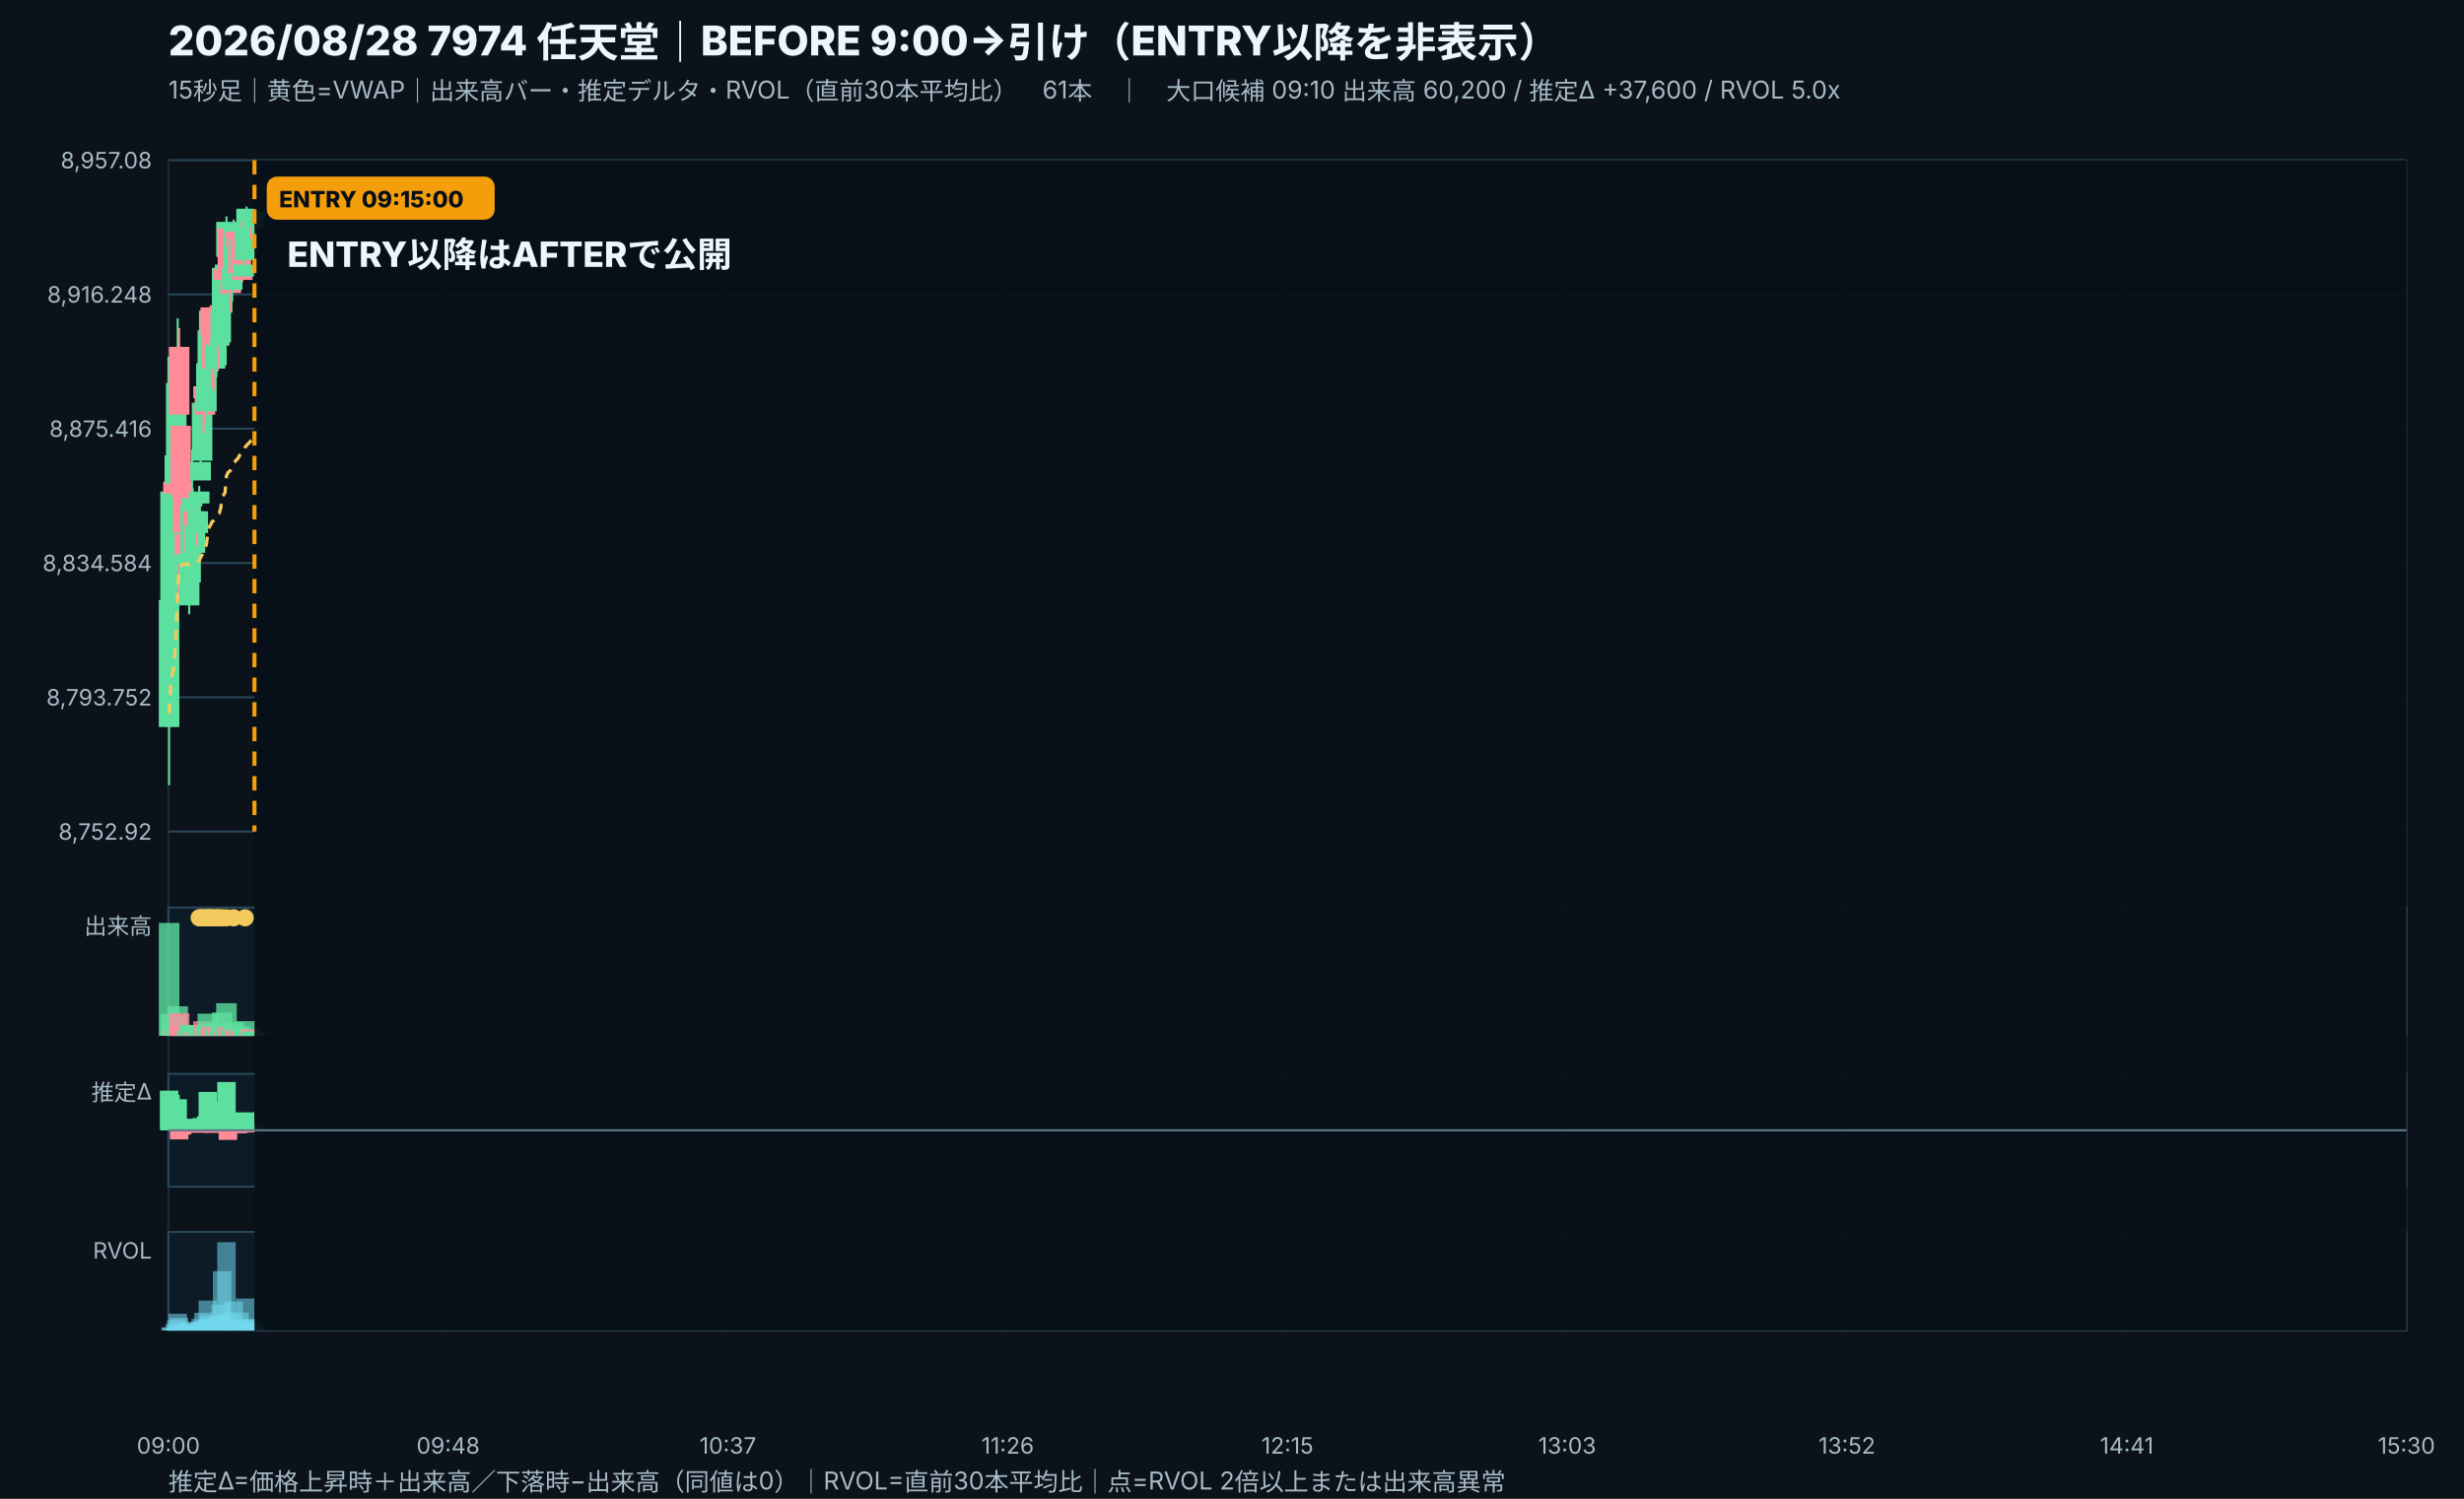
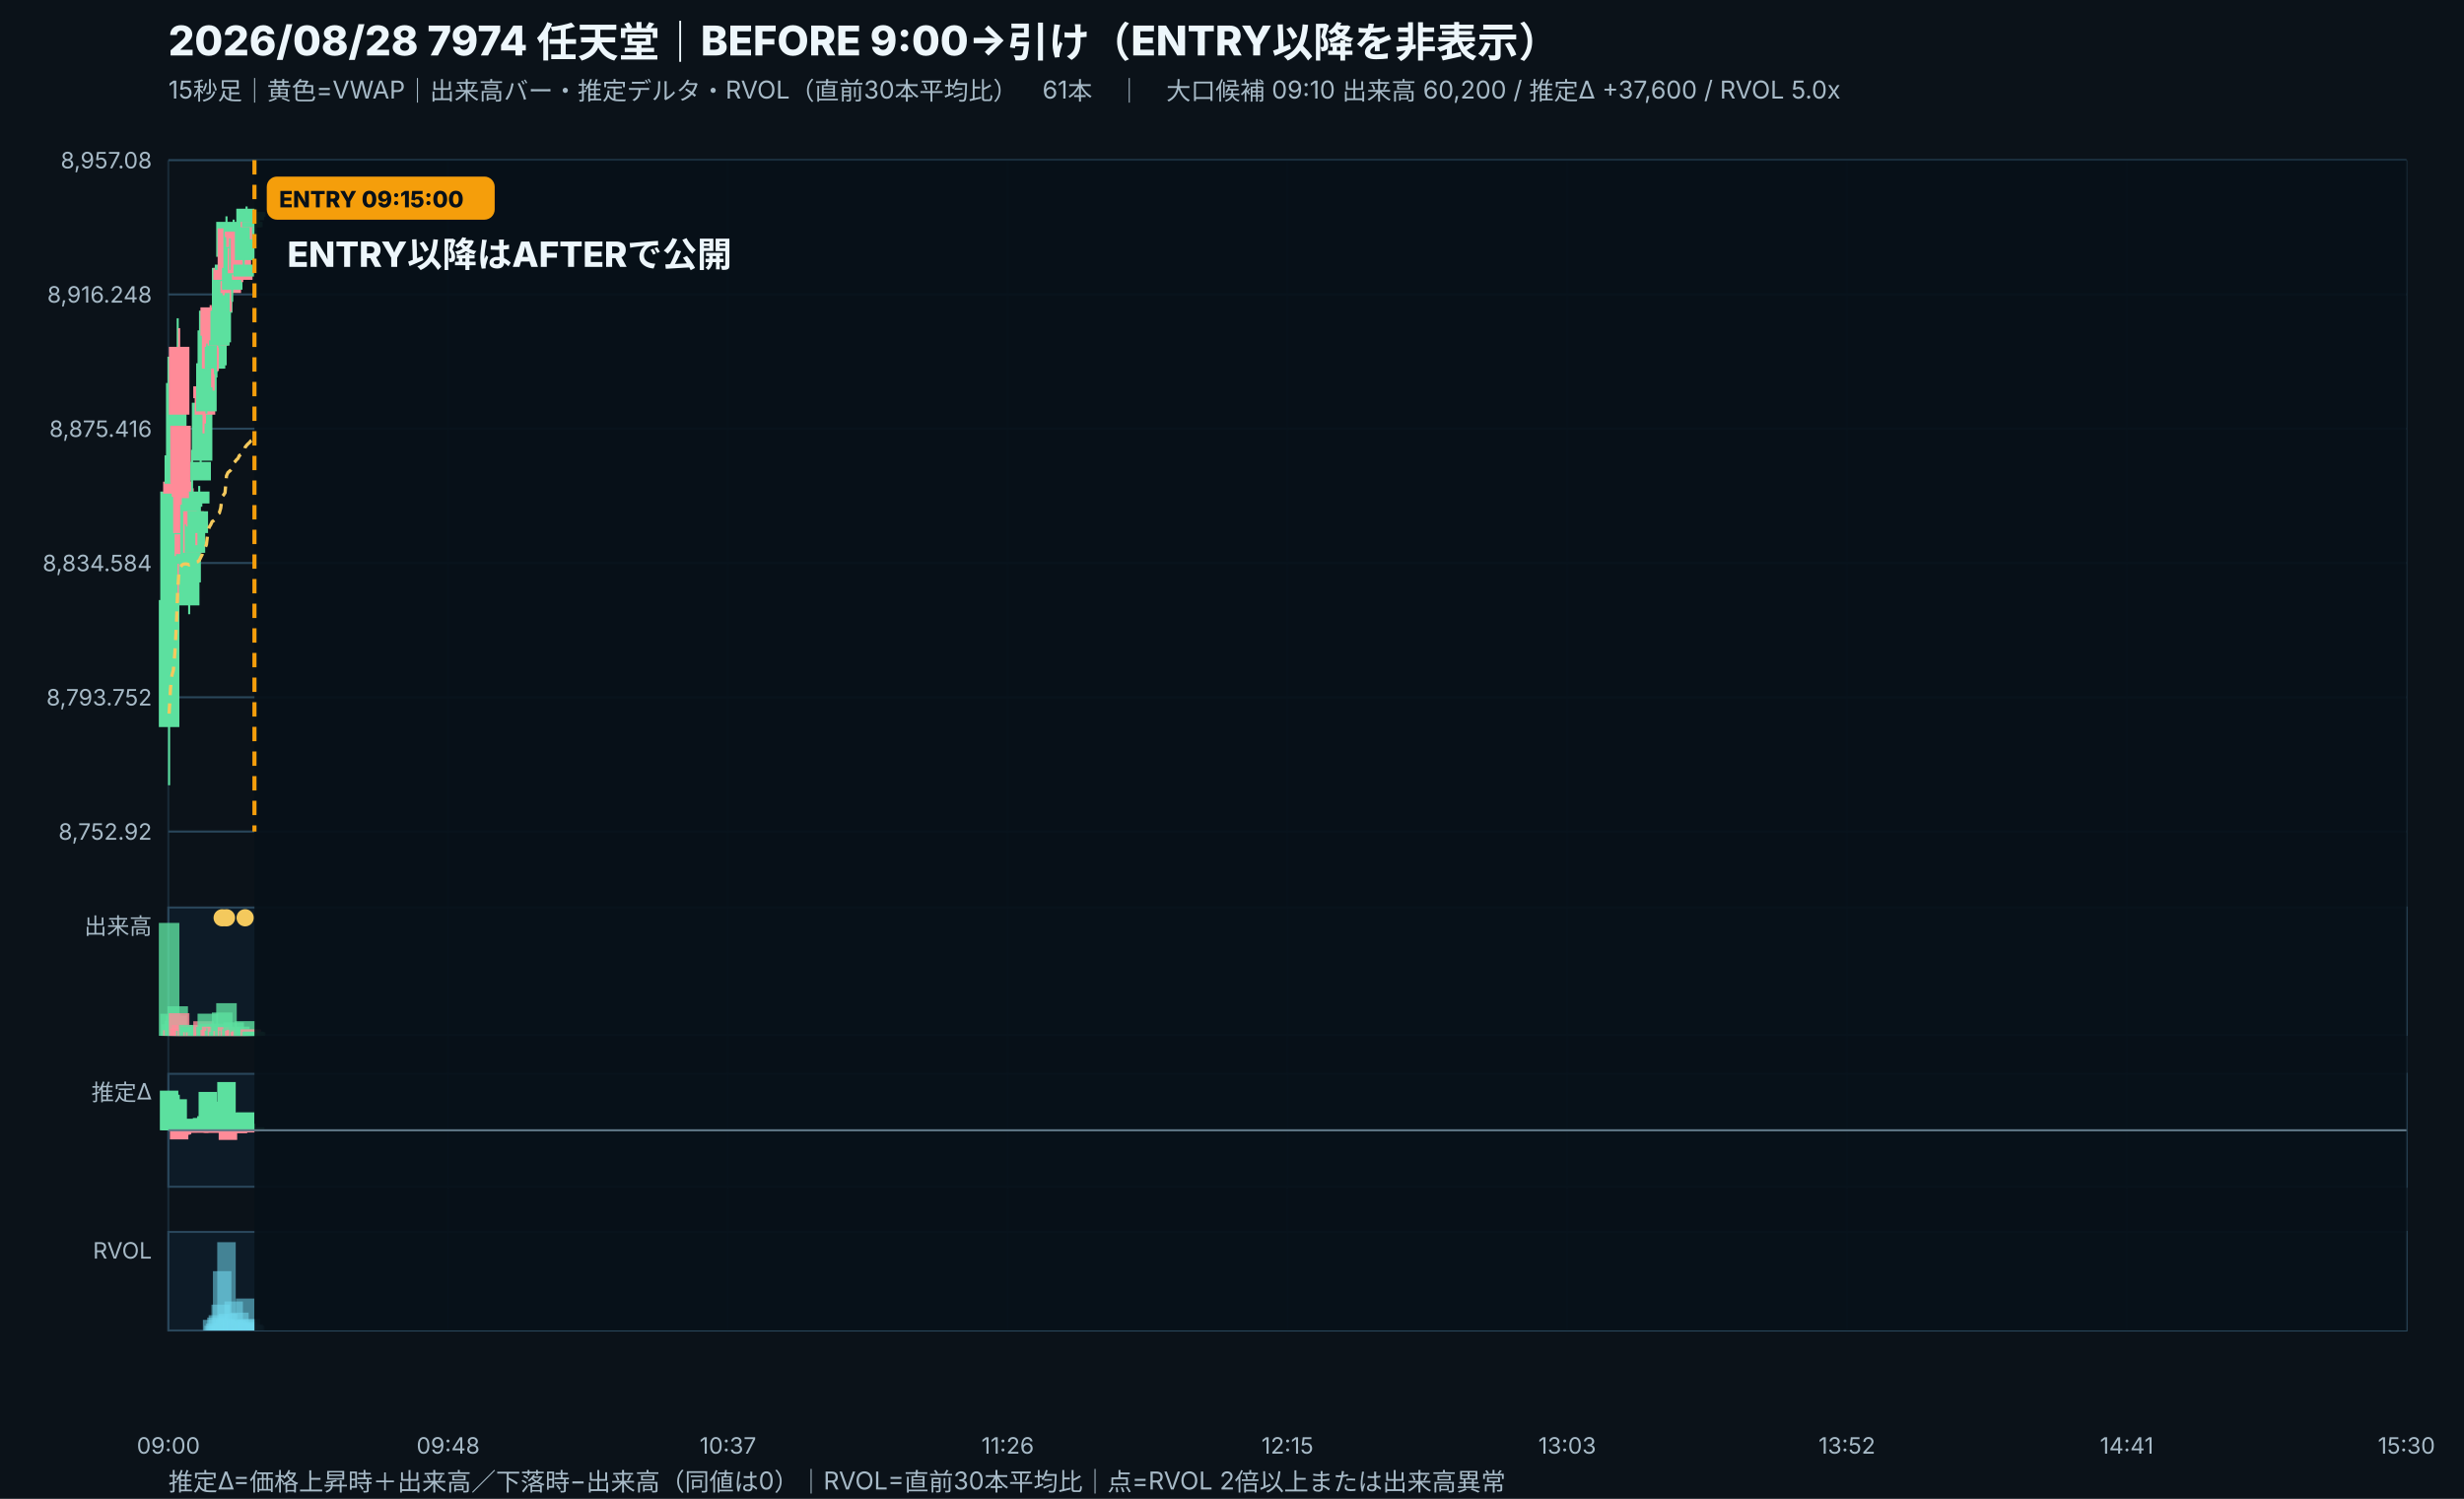
<svg xmlns="http://www.w3.org/2000/svg" width="1200" height="730" viewBox="0 0 1200 730" role="img" aria-label="2026/08/28 7974 任天堂｜BEFORE 9:00→引け（ENTRY以降を非表示）">
  <style>text{font-family:-apple-system,BlinkMacSystemFont,"Hiragino Sans","Yu Gothic",Meiryo,sans-serif}.title{fill:#edf6fb;font-size:20px;font-weight:800}.sub{fill:#a7bac7;font-size:12px}.grid{stroke:#29465a;stroke-width:1}.axis{fill:#a7bac7;font-size:11px}.up{fill:#5ce09f;stroke:#5ce09f}.down{fill:#ff8b98;stroke:#ff8b98}.wick{stroke-width:1}.vwap{fill:none;stroke:#f4c95d;stroke-width:1.6;stroke-dasharray:5 4}.entry{stroke:#f59e0b;stroke-width:2;stroke-dasharray:7 5}.exit{stroke:#77e3a9;stroke-width:2;stroke-dasharray:5 4}.label{fill:#071019;font-size:11px;font-weight:800}.box{fill:#f59e0b}.exitbox{fill:#77e3a9}.panel{fill:#0d1b27;stroke:#29465a}.axisline{stroke:#607887;stroke-width:1}.delta-pos{fill:#5ce09f}.delta-neg{fill:#ff8b98}.rvol{fill:none;stroke:#71d8ef;stroke-width:2}.large{stroke:#f4c95d;stroke-width:2}.mask{fill:#071019;fill-opacity:.94}.masktext{fill:#edf6fb;font-size:17px;font-weight:800}</style>
  <rect width="100%" height="100%" fill="#0b1219" />
  <text x="82" y="27" class="title">2026/08/28 7974 任天堂｜BEFORE 9:00→引け（ENTRY以降を非表示）</text>
  <text x="82" y="48" class="sub">15秒足｜黄色=VWAP｜出来高バー・推定デルタ・RVOL（直前30本平均比）　61本　｜　大口候補 09:10 出来高 60,200 / 推定Δ +37,600 / RVOL 5.0x</text>
  <line x1="82" y1="405.00" x2="1172" y2="405.00" class="grid" />
  <text x="74" y="409.00" text-anchor="end" class="axis">8,752.92</text>
  <line x1="82" y1="339.60" x2="1172" y2="339.60" class="grid" />
  <text x="74" y="343.60" text-anchor="end" class="axis">8,793.752</text>
  <line x1="82" y1="274.20" x2="1172" y2="274.20" class="grid" />
  <text x="74" y="278.20" text-anchor="end" class="axis">8,834.584</text>
  <line x1="82" y1="208.80" x2="1172" y2="208.80" class="grid" />
  <text x="74" y="212.80" text-anchor="end" class="axis">8,875.416</text>
  <line x1="82" y1="143.40" x2="1172" y2="143.40" class="grid" />
  <text x="74" y="147.40" text-anchor="end" class="axis">8,916.248</text>
  <line x1="82" y1="78.00" x2="1172" y2="78.00" class="grid" />
  <text x="74" y="82.00" text-anchor="end" class="axis">8,957.08</text>
  <rect x="82" y="442" width="1090" height="62" class="panel" />
  <text x="74" y="455" text-anchor="end" class="axis">出来高</text>
  <rect x="82" y="523" width="1090" height="55" class="panel" />
  <text x="74" y="536" text-anchor="end" class="axis">推定Δ</text>
  <rect x="82" y="600" width="1090" height="48" class="panel" />
  <text x="74" y="613" text-anchor="end" class="axis">RVOL</text>
  <line x1="82.00" y1="78" x2="82.00" y2="648" class="grid" opacity=".45" />
  <text x="82.00" y="708" text-anchor="middle" class="axis">09:00</text>
  <line x1="218.25" y1="78" x2="218.25" y2="648" class="grid" opacity=".45" />
  <text x="218.25" y="708" text-anchor="middle" class="axis">09:48</text>
  <line x1="354.50" y1="78" x2="354.50" y2="648" class="grid" opacity=".45" />
  <text x="354.50" y="708" text-anchor="middle" class="axis">10:37</text>
  <line x1="490.75" y1="78" x2="490.75" y2="648" class="grid" opacity=".45" />
  <text x="490.75" y="708" text-anchor="middle" class="axis">11:26</text>
  <line x1="627.00" y1="78" x2="627.00" y2="648" class="grid" opacity=".45" />
  <text x="627.00" y="708" text-anchor="middle" class="axis">12:15</text>
  <line x1="763.25" y1="78" x2="763.25" y2="648" class="grid" opacity=".45" />
  <text x="763.25" y="708" text-anchor="middle" class="axis">13:03</text>
  <line x1="899.50" y1="78" x2="899.50" y2="648" class="grid" opacity=".45" />
  <text x="899.50" y="708" text-anchor="middle" class="axis">13:52</text>
  <line x1="1035.75" y1="78" x2="1035.75" y2="648" class="grid" opacity=".45" />
  <text x="1035.75" y="708" text-anchor="middle" class="axis">14:41</text>
  <line x1="1172.00" y1="78" x2="1172.00" y2="648" class="grid" opacity=".45" />
  <text x="1172.00" y="708" text-anchor="middle" class="axis">15:30</text>
  <line x1="82.35" y1="283.14" x2="82.35" y2="382.45" class="up wick" />
  <rect x="77.85" y="292.75" width="9.00" height="60.86" class="up" />
  <rect x="77.85" y="450.00" width="9.00" height="54.00" class="up" opacity=".8" />
  <rect x="77.85" y="531.188" width="9.00" height="19.31" class="delta-pos" />
  <line x1="83.05" y1="239.90" x2="83.05" y2="303.97" class="up wick" />
  <rect x="78.55" y="239.90" width="9.00" height="52.86" class="up" />
  <rect x="78.55" y="494.22" width="9.00" height="9.78" class="up" opacity=".8" />
  <rect x="78.55" y="533.188" width="9.00" height="17.31" class="delta-pos" />
-   <rect x="78.55" y="646.44" width="9.00" height="1.56" fill="#71d8ef" opacity=".55" />
  <line x1="83.75" y1="231.89" x2="83.75" y2="255.92" class="up wick" />
  <rect x="79.25" y="241.50" width="9.00" height="3.20" class="up" />
  <rect x="79.25" y="499.37" width="9.00" height="4.63" class="up" opacity=".8" />
  <rect x="79.25" y="548" width="9.00" height="2.50" class="delta-pos" />
-   <rect x="79.25" y="646.75" width="9.00" height="1.25" fill="#71d8ef" opacity=".55" />
  <line x1="84.45" y1="220.68" x2="84.45" y2="239.90" class="down wick" />
  <rect x="79.95" y="235.09" width="9.00" height="4.81" class="down" />
  <rect x="79.95" y="502.27" width="9.00" height="1.73" class="down" opacity=".8" />
  <rect x="79.95" y="550.062" width="9.00" height="0.44" class="delta-pos" />
-   <rect x="79.95" y="647.34" width="9.00" height="0.66" fill="#71d8ef" opacity=".55" />
  <line x1="85.14" y1="212.67" x2="85.14" y2="241.50" class="up wick" />
  <rect x="80.64" y="222.28" width="9.00" height="12.81" class="up" />
  <rect x="80.64" y="497.71" width="9.00" height="6.29" class="up" opacity=".8" />
  <rect x="80.64" y="546.875" width="9.00" height="3.63" class="delta-pos" />
-   <rect x="80.64" y="644.91" width="9.00" height="3.09" fill="#71d8ef" opacity=".55" />
  <line x1="85.84" y1="179.03" x2="85.84" y2="227.08" class="up wick" />
  <rect x="81.34" y="187.04" width="9.00" height="40.04" class="up" />
  <rect x="81.34" y="495.24" width="9.00" height="8.76" class="up" opacity=".8" />
  <rect x="81.34" y="539.562" width="9.00" height="10.94" class="delta-pos" />
-   <rect x="81.34" y="643.05" width="9.00" height="4.95" fill="#71d8ef" opacity=".55" />
  <line x1="86.54" y1="155.01" x2="86.54" y2="187.04" class="up wick" />
  <rect x="82.04" y="174.23" width="9.00" height="12.81" class="up" />
  <rect x="82.04" y="490.61" width="9.00" height="13.39" class="up" opacity=".8" />
  <rect x="82.04" y="535.375" width="9.00" height="15.12" class="delta-pos" />
-   <rect x="82.04" y="639.86" width="9.00" height="8.14" fill="#71d8ef" opacity=".55" />
  <line x1="87.24" y1="159.81" x2="87.24" y2="201.46" class="down wick" />
  <rect x="82.74" y="169.42" width="9.00" height="32.03" class="down" />
  <rect x="82.74" y="493.98" width="9.00" height="10.02" class="down" opacity=".8" />
  <rect x="82.74" y="550.5" width="9.00" height="4.44" class="delta-neg" />
-   <rect x="82.74" y="641.86" width="9.00" height="6.14" fill="#71d8ef" opacity=".55" />
  <line x1="87.94" y1="207.86" x2="87.94" y2="246.31" class="down wick" />
  <rect x="83.44" y="207.86" width="9.00" height="27.23" class="down" />
  <rect x="83.44" y="501.35" width="9.00" height="2.65" class="down" opacity=".8" />
  <rect x="83.44" y="550.5" width="9.00" height="2.19" class="delta-neg" />
-   <rect x="83.44" y="646.32" width="9.00" height="1.68" fill="#71d8ef" opacity=".55" />
  <line x1="88.64" y1="231.89" x2="88.64" y2="262.32" class="down wick" />
  <rect x="84.14" y="235.09" width="9.00" height="6.41" class="down" />
  <rect x="84.14" y="499.72" width="9.00" height="4.28" class="down" opacity=".8" />
  <rect x="84.14" y="550.5" width="9.00" height="2.00" class="delta-neg" />
-   <rect x="84.14" y="645.01" width="9.00" height="2.99" fill="#71d8ef" opacity=".55" />
  <line x1="89.34" y1="236.69" x2="89.34" y2="273.53" class="down wick" />
  <rect x="84.84" y="238.30" width="9.00" height="20.82" class="down" />
  <rect x="84.84" y="501.90" width="9.00" height="2.10" class="down" opacity=".8" />
  <rect x="84.84" y="550.5" width="9.00" height="0.06" class="delta-neg" />
-   <rect x="84.84" y="646.43" width="9.00" height="1.57" fill="#71d8ef" opacity=".55" />
  <line x1="90.04" y1="254.31" x2="90.04" y2="273.53" class="down wick" />
  <rect x="85.54" y="260.72" width="9.00" height="9.61" class="down" />
  <rect x="85.54" y="502.79" width="9.00" height="1.21" class="down" opacity=".8" />
  <rect x="85.54" y="550.5" width="9.00" height="0.88" class="delta-neg" />
-   <rect x="85.54" y="647.02" width="9.00" height="0.98" fill="#71d8ef" opacity=".55" />
  <line x1="90.73" y1="270.33" x2="90.73" y2="279.94" class="up wick" />
  <rect x="86.23" y="270.33" width="9.00" height="1.60" class="up" />
  <rect x="86.23" y="502.59" width="9.00" height="1.41" class="up" opacity=".8" />
  <rect x="86.23" y="550.5" width="9.00" height="0.13" class="delta-neg" />
-   <rect x="86.23" y="646.77" width="9.00" height="1.23" fill="#71d8ef" opacity=".55" />
  <line x1="91.43" y1="275.14" x2="91.43" y2="294.36" class="down wick" />
  <rect x="86.93" y="275.14" width="9.00" height="17.62" class="down" />
  <rect x="86.93" y="502.09" width="9.00" height="1.91" class="down" opacity=".8" />
  <rect x="86.93" y="550.5" width="9.00" height="1.06" class="delta-neg" />
-   <rect x="86.93" y="646.22" width="9.00" height="1.78" fill="#71d8ef" opacity=".55" />
  <line x1="92.13" y1="270.33" x2="92.13" y2="299.16" class="up wick" />
  <rect x="87.63" y="275.14" width="9.00" height="19.22" class="up" />
  <rect x="87.63" y="499.67" width="9.00" height="4.33" class="up" opacity=".8" />
  <rect x="87.63" y="547.125" width="9.00" height="3.38" class="delta-pos" />
-   <rect x="87.63" y="643.72" width="9.00" height="4.28" fill="#71d8ef" opacity=".55" />
  <line x1="92.83" y1="246.31" x2="92.83" y2="283.14" class="up wick" />
  <rect x="88.33" y="246.31" width="9.00" height="36.84" class="up" />
  <rect x="88.33" y="500.56" width="9.00" height="3.44" class="up" opacity=".8" />
  <rect x="88.33" y="544.875" width="9.00" height="5.63" class="delta-pos" />
-   <rect x="88.33" y="644.48" width="9.00" height="3.52" fill="#71d8ef" opacity=".55" />
  <line x1="93.53" y1="219.08" x2="93.53" y2="249.51" class="up wick" />
  <rect x="89.03" y="243.10" width="9.00" height="3.20" class="up" />
  <rect x="89.03" y="501.08" width="9.00" height="2.92" class="up" opacity=".8" />
  <rect x="89.03" y="548.125" width="9.00" height="2.38" class="delta-pos" />
-   <rect x="89.03" y="644.90" width="9.00" height="3.10" fill="#71d8ef" opacity=".55" />
  <line x1="94.23" y1="249.51" x2="94.23" y2="268.73" class="down wick" />
  <rect x="89.73" y="249.51" width="9.00" height="19.22" class="down" />
  <rect x="89.73" y="503.21" width="9.00" height="0.79" class="down" opacity=".8" />
  <rect x="89.73" y="550.5" width="9.00" height="1.06" class="delta-neg" />
-   <rect x="89.73" y="647.13" width="9.00" height="0.87" fill="#71d8ef" opacity=".55" />
  <line x1="94.93" y1="254.31" x2="94.93" y2="281.54" class="up wick" />
  <rect x="90.43" y="255.92" width="9.00" height="12.81" class="up" />
  <rect x="90.43" y="502.34" width="9.00" height="1.66" class="up" opacity=".8" />
  <rect x="90.43" y="548.875" width="9.00" height="1.63" class="delta-pos" />
-   <rect x="90.43" y="646.07" width="9.00" height="1.93" fill="#71d8ef" opacity=".55" />
  <line x1="95.63" y1="254.31" x2="95.63" y2="265.53" class="down wick" />
  <rect x="91.13" y="254.31" width="9.00" height="1.60" class="down" />
  <rect x="91.13" y="503.36" width="9.00" height="0.64" class="down" opacity=".8" />
  <rect x="91.13" y="550.5" width="9.00" height="0.44" class="delta-neg" />
-   <rect x="91.13" y="647.22" width="9.00" height="0.78" fill="#71d8ef" opacity=".55" />
  <line x1="96.32" y1="244.70" x2="96.32" y2="259.12" class="up wick" />
  <rect x="91.82" y="249.51" width="9.00" height="9.61" class="up" />
  <rect x="91.82" y="503.18" width="9.00" height="0.82" class="up" opacity=".8" />
  <rect x="91.82" y="549.312" width="9.00" height="1.19" class="delta-pos" />
-   <rect x="91.82" y="646.96" width="9.00" height="1.04" fill="#71d8ef" opacity=".55" />
  <line x1="97.02" y1="236.69" x2="97.02" y2="252.71" class="up wick" />
  <rect x="92.52" y="239.90" width="9.00" height="4.81" class="up" />
  <rect x="92.52" y="501.18" width="9.00" height="2.82" class="up" opacity=".8" />
  <rect x="92.52" y="550.5" width="9.00" height="1.19" class="delta-neg" />
-   <rect x="92.52" y="644.26" width="9.00" height="3.74" fill="#71d8ef" opacity=".55" />
-   <circle cx="97.02" cy="447.00" r="3.2" fill="#f4c95d" class="large" />
  <line x1="97.72" y1="209.47" x2="97.72" y2="233.49" class="up wick" />
  <rect x="93.22" y="225.48" width="9.00" height="8.01" class="up" />
  <rect x="93.22" y="499.87" width="9.00" height="4.13" class="up" opacity=".8" />
  <rect x="93.22" y="546.875" width="9.00" height="3.63" class="delta-pos" />
-   <rect x="93.22" y="642.38" width="9.00" height="5.62" fill="#71d8ef" opacity=".55" />
-   <circle cx="97.72" cy="447.00" r="3.2" fill="#f4c95d" class="large" />
  <line x1="98.42" y1="191.85" x2="98.42" y2="223.88" class="up wick" />
  <rect x="93.92" y="196.65" width="9.00" height="27.23" class="up" />
  <rect x="93.92" y="500.88" width="9.00" height="3.12" class="up" opacity=".8" />
  <rect x="93.92" y="544.5" width="9.00" height="6.00" class="delta-pos" />
-   <rect x="93.92" y="643.69" width="9.00" height="4.31" fill="#71d8ef" opacity=".55" />
-   <circle cx="98.42" cy="447.00" r="3.2" fill="#f4c95d" class="large" />
  <line x1="99.12" y1="182.24" x2="99.12" y2="211.07" class="down wick" />
  <rect x="94.62" y="188.64" width="9.00" height="4.81" class="down" />
  <rect x="94.62" y="497.89" width="9.00" height="6.11" class="down" opacity=".8" />
  <rect x="94.62" y="548" width="9.00" height="2.50" class="delta-pos" />
-   <rect x="94.62" y="639.38" width="9.00" height="8.62" fill="#71d8ef" opacity=".55" />
-   <circle cx="99.12" cy="447.00" r="3.2" fill="#f4c95d" class="large" />
  <line x1="99.82" y1="193.45" x2="99.82" y2="206.26" class="down wick" />
  <rect x="95.32" y="193.45" width="9.00" height="8.01" class="down" />
  <rect x="95.32" y="503.31" width="9.00" height="0.69" class="down" opacity=".8" />
  <rect x="95.32" y="550.125" width="9.00" height="0.37" class="delta-pos" />
-   <rect x="95.32" y="647.02" width="9.00" height="0.98" fill="#71d8ef" opacity=".55" />
  <line x1="100.52" y1="177.43" x2="100.52" y2="201.46" class="up wick" />
  <rect x="96.02" y="177.43" width="9.00" height="22.42" class="up" />
  <rect x="96.02" y="500.66" width="9.00" height="3.34" class="up" opacity=".8" />
  <rect x="96.02" y="543.625" width="9.00" height="6.88" class="delta-pos" />
-   <rect x="96.02" y="643.12" width="9.00" height="4.88" fill="#71d8ef" opacity=".55" />
-   <circle cx="100.52" cy="447.00" r="3.2" fill="#f4c95d" class="large" />
  <line x1="101.21" y1="159.81" x2="101.21" y2="182.24" class="up wick" />
  <rect x="96.71" y="161.42" width="9.00" height="19.22" class="up" />
  <rect x="96.71" y="494.20" width="9.00" height="9.80" class="up" opacity=".8" />
  <rect x="96.71" y="531.812" width="9.00" height="18.69" class="delta-pos" />
-   <rect x="96.71" y="633.45" width="9.00" height="14.55" fill="#71d8ef" opacity=".55" />
-   <circle cx="101.21" cy="447.00" r="3.2" fill="#f4c95d" class="large" />
  <line x1="101.91" y1="151.81" x2="101.91" y2="172.63" class="up wick" />
  <rect x="97.41" y="151.81" width="9.00" height="14.42" class="up" />
  <rect x="97.41" y="499.12" width="9.00" height="4.88" class="up" opacity=".8" />
  <rect x="97.41" y="545.312" width="9.00" height="5.19" class="delta-pos" />
-   <rect x="97.41" y="640.94" width="9.00" height="7.06" fill="#71d8ef" opacity=".55" />
-   <circle cx="101.91" cy="447.00" r="3.2" fill="#f4c95d" class="large" />
  <line x1="102.61" y1="148.60" x2="102.61" y2="169.42" class="down wick" />
  <rect x="98.11" y="150.20" width="9.00" height="12.81" class="down" />
  <rect x="98.11" y="502.04" width="9.00" height="1.96" class="down" opacity=".8" />
  <rect x="98.11" y="550.188" width="9.00" height="0.31" class="delta-pos" />
-   <rect x="98.11" y="645.15" width="9.00" height="2.85" fill="#71d8ef" opacity=".55" />
-   <circle cx="102.61" cy="447.00" r="3.2" fill="#f4c95d" class="large" />
  <line x1="103.31" y1="159.81" x2="103.31" y2="188.64" class="down wick" />
  <rect x="98.81" y="161.42" width="9.00" height="17.62" class="down" />
  <rect x="98.81" y="500.54" width="9.00" height="3.46" class="down" opacity=".8" />
  <rect x="98.81" y="550.5" width="9.00" height="1.13" class="delta-neg" />
  <rect x="98.81" y="642.83" width="9.00" height="5.17" fill="#71d8ef" opacity=".55" />
-   <circle cx="103.31" cy="447.00" r="3.2" fill="#f4c95d" class="large" />
  <line x1="104.01" y1="175.83" x2="104.01" y2="190.25" class="down wick" />
  <rect x="99.51" y="175.83" width="9.00" height="3.20" class="down" />
  <rect x="99.51" y="502.91" width="9.00" height="1.09" class="down" opacity=".8" />
  <rect x="99.51" y="550.5" width="9.00" height="1.19" class="delta-neg" />
  <rect x="99.51" y="645.71" width="9.00" height="2.29" fill="#71d8ef" opacity=".55" />
  <line x1="104.71" y1="169.42" x2="104.71" y2="182.24" class="up wick" />
  <rect x="100.21" y="169.42" width="9.00" height="9.61" class="up" />
  <rect x="100.21" y="502.49" width="9.00" height="1.51" class="up" opacity=".8" />
  <rect x="100.21" y="549.375" width="9.00" height="1.13" class="delta-pos" />
  <rect x="100.21" y="644.58" width="9.00" height="3.42" fill="#71d8ef" opacity=".55" />
-   <circle cx="104.71" cy="447.00" r="3.2" fill="#f4c95d" class="large" />
  <line x1="105.41" y1="167.82" x2="105.41" y2="183.84" class="up wick" />
  <rect x="100.91" y="167.82" width="9.00" height="9.61" class="up" />
  <rect x="100.91" y="501.30" width="9.00" height="2.70" class="up" opacity=".8" />
  <rect x="100.91" y="548.25" width="9.00" height="2.25" class="delta-pos" />
  <rect x="100.91" y="641.72" width="9.00" height="6.28" fill="#71d8ef" opacity=".55" />
-   <circle cx="105.41" cy="447.00" r="3.2" fill="#f4c95d" class="large" />
  <line x1="106.11" y1="156.61" x2="106.11" y2="180.64" class="down wick" />
  <rect x="101.61" y="166.22" width="9.00" height="1.60" class="down" />
  <rect x="101.61" y="500.78" width="9.00" height="3.22" class="down" opacity=".8" />
  <rect x="101.61" y="549.75" width="9.00" height="0.75" class="delta-pos" />
  <rect x="101.61" y="640.58" width="9.00" height="7.42" fill="#71d8ef" opacity=".55" />
-   <circle cx="106.11" cy="447.00" r="3.2" fill="#f4c95d" class="large" />
  <line x1="106.80" y1="163.02" x2="106.80" y2="169.42" class="up wick" />
  <rect x="102.30" y="166.22" width="9.00" height="1.60" class="up" />
  <rect x="102.30" y="502.99" width="9.00" height="1.01" class="up" opacity=".8" />
  <rect x="102.30" y="550.375" width="9.00" height="0.13" class="delta-pos" />
  <rect x="102.30" y="645.59" width="9.00" height="2.41" fill="#71d8ef" opacity=".55" />
  <line x1="107.50" y1="148.60" x2="107.50" y2="166.22" class="up wick" />
  <rect x="103.00" y="151.81" width="9.00" height="14.42" class="up" />
  <rect x="103.00" y="499.08" width="9.00" height="4.92" class="up" opacity=".8" />
  <rect x="103.00" y="541.938" width="9.00" height="8.56" class="delta-pos" />
  <rect x="103.00" y="635.43" width="9.00" height="12.57" fill="#71d8ef" opacity=".55" />
-   <circle cx="107.50" cy="447.00" r="3.2" fill="#f4c95d" class="large" />
  <line x1="108.20" y1="127.78" x2="108.20" y2="151.81" class="up wick" />
  <rect x="103.70" y="130.98" width="9.00" height="20.82" class="up" />
  <rect x="103.70" y="493.63" width="9.00" height="10.37" class="up" opacity=".8" />
  <rect x="103.70" y="536.562" width="9.00" height="13.94" class="delta-pos" />
  <rect x="103.70" y="619.12" width="9.00" height="28.88" fill="#71d8ef" opacity=".55" />
  <circle cx="108.20" cy="447.00" r="3.2" fill="#f4c95d" class="large" />
  <line x1="108.90" y1="129.38" x2="108.90" y2="143.80" class="down wick" />
  <rect x="104.40" y="130.98" width="9.00" height="4.81" class="down" />
  <rect x="104.40" y="502.64" width="9.00" height="1.36" class="down" opacity=".8" />
  <rect x="104.40" y="549.938" width="9.00" height="0.56" class="delta-pos" />
  <rect x="104.40" y="644.22" width="9.00" height="3.78" fill="#71d8ef" opacity=".55" />
  <line x1="109.60" y1="122.98" x2="109.60" y2="135.79" class="up wick" />
  <rect x="105.10" y="129.38" width="9.00" height="1.60" class="up" />
  <rect x="105.10" y="502.02" width="9.00" height="1.98" class="up" opacity=".8" />
  <rect x="105.10" y="548.688" width="9.00" height="1.81" class="delta-pos" />
  <rect x="105.10" y="642.43" width="9.00" height="5.57" fill="#71d8ef" opacity=".55" />
  <line x1="110.30" y1="105.36" x2="110.30" y2="124.58" class="up wick" />
  <rect x="105.80" y="108.56" width="9.00" height="16.02" class="up" />
  <rect x="105.80" y="489.10" width="9.00" height="14.90" class="up" opacity=".8" />
  <rect x="105.80" y="527" width="9.00" height="23.50" class="delta-pos" />
  <rect x="105.80" y="605.00" width="9.00" height="43.00" fill="#71d8ef" opacity=".55" />
  <circle cx="110.30" cy="447.00" r="3.2" fill="#f4c95d" class="large" />
  <line x1="111.00" y1="110.16" x2="111.00" y2="140.59" class="down wick" />
  <rect x="106.50" y="111.76" width="9.00" height="20.82" class="down" />
  <rect x="106.50" y="500.76" width="9.00" height="3.24" class="down" opacity=".8" />
  <rect x="106.50" y="550.5" width="9.00" height="4.69" class="delta-neg" />
  <rect x="106.50" y="639.81" width="9.00" height="8.19" fill="#71d8ef" opacity=".55" />
  <line x1="111.70" y1="134.19" x2="111.70" y2="145.40" class="up wick" />
  <rect x="107.20" y="137.39" width="9.00" height="1.40" class="up" />
  <rect x="107.20" y="502.54" width="9.00" height="1.46" class="up" opacity=".8" />
  <rect x="107.20" y="550" width="9.00" height="0.50" class="delta-pos" />
  <rect x="107.20" y="644.38" width="9.00" height="3.62" fill="#71d8ef" opacity=".55" />
  <line x1="112.39" y1="135.79" x2="112.39" y2="151.81" class="down wick" />
  <rect x="107.89" y="137.39" width="9.00" height="4.81" class="down" />
  <rect x="107.89" y="502.32" width="9.00" height="1.68" class="down" opacity=".8" />
  <rect x="107.89" y="550.5" width="9.00" height="0.44" class="delta-neg" />
  <rect x="107.89" y="643.83" width="9.00" height="4.17" fill="#71d8ef" opacity=".55" />
  <line x1="113.09" y1="130.98" x2="113.09" y2="147.00" class="up wick" />
  <rect x="108.59" y="130.98" width="9.00" height="9.61" class="up" />
  <rect x="108.59" y="501.82" width="9.00" height="2.18" class="up" opacity=".8" />
  <rect x="108.59" y="548.062" width="9.00" height="2.44" class="delta-pos" />
  <rect x="108.59" y="642.60" width="9.00" height="5.40" fill="#71d8ef" opacity=".55" />
  <line x1="113.79" y1="106.96" x2="113.79" y2="132.59" class="up wick" />
  <rect x="109.29" y="110.16" width="9.00" height="22.42" class="up" />
  <rect x="109.29" y="498.43" width="9.00" height="5.57" class="up" opacity=".8" />
  <rect x="109.29" y="541.938" width="9.00" height="8.56" class="delta-pos" />
  <rect x="109.29" y="633.89" width="9.00" height="14.11" fill="#71d8ef" opacity=".55" />
-   <circle cx="113.79" cy="447.00" r="3.2" fill="#f4c95d" class="large" />
  <line x1="114.49" y1="113.37" x2="114.49" y2="122.98" class="down wick" />
  <rect x="109.99" y="113.37" width="9.00" height="1.60" class="down" />
  <rect x="109.99" y="502.49" width="9.00" height="1.51" class="down" opacity=".8" />
  <rect x="109.99" y="550.5" width="9.00" height="0.88" class="delta-neg" />
  <rect x="109.99" y="644.25" width="9.00" height="3.75" fill="#71d8ef" opacity=".55" />
  <line x1="115.19" y1="111.76" x2="115.19" y2="121.37" class="down wick" />
  <rect x="110.69" y="113.37" width="9.00" height="6.41" class="down" />
  <rect x="110.69" y="502.04" width="9.00" height="1.96" class="down" opacity=".8" />
  <rect x="110.69" y="550.5" width="9.00" height="1.06" class="delta-neg" />
  <rect x="110.69" y="643.08" width="9.00" height="4.92" fill="#71d8ef" opacity=".55" />
  <line x1="115.89" y1="121.37" x2="115.89" y2="135.79" class="down wick" />
  <rect x="111.39" y="121.37" width="9.00" height="11.21" class="down" />
  <rect x="111.39" y="502.44" width="9.00" height="1.56" class="down" opacity=".8" />
  <rect x="111.39" y="550.5" width="9.00" height="1.44" class="delta-neg" />
  <rect x="111.39" y="644.12" width="9.00" height="3.88" fill="#71d8ef" opacity=".55" />
  <line x1="116.59" y1="110.16" x2="116.59" y2="135.79" class="up wick" />
  <rect x="112.09" y="116.57" width="9.00" height="14.42" class="up" />
  <rect x="112.09" y="500.51" width="9.00" height="3.49" class="up" opacity=".8" />
  <rect x="112.09" y="544.875" width="9.00" height="5.63" class="delta-pos" />
  <rect x="112.09" y="639.31" width="9.00" height="8.69" fill="#71d8ef" opacity=".55" />
  <line x1="117.29" y1="114.97" x2="117.29" y2="135.79" class="down wick" />
  <rect x="112.79" y="114.97" width="9.00" height="16.02" class="down" />
  <rect x="112.79" y="503.13" width="9.00" height="0.87" class="down" opacity=".8" />
  <rect x="112.79" y="550.5" width="9.00" height="0.31" class="delta-neg" />
  <rect x="112.79" y="645.90" width="9.00" height="2.10" fill="#71d8ef" opacity=".55" />
  <line x1="117.98" y1="129.38" x2="117.98" y2="137.39" class="down wick" />
  <rect x="113.48" y="134.19" width="9.00" height="1.60" class="down" />
  <rect x="113.48" y="502.76" width="9.00" height="1.24" class="down" opacity=".8" />
  <rect x="113.48" y="550.125" width="9.00" height="0.37" class="delta-pos" />
  <rect x="113.48" y="645.00" width="9.00" height="3.00" fill="#71d8ef" opacity=".55" />
  <line x1="118.68" y1="124.58" x2="118.68" y2="134.19" class="up wick" />
  <rect x="114.18" y="129.38" width="9.00" height="4.81" class="up" />
  <rect x="114.18" y="502.56" width="9.00" height="1.44" class="up" opacity=".8" />
  <rect x="114.18" y="644.47" width="9.00" height="3.53" fill="#71d8ef" opacity=".55" />
  <line x1="119.38" y1="102.15" x2="119.38" y2="126.18" class="up wick" />
  <rect x="114.88" y="111.76" width="9.00" height="14.42" class="up" />
  <rect x="114.88" y="497.84" width="9.00" height="6.16" class="up" opacity=".8" />
  <rect x="114.88" y="541.75" width="9.00" height="8.75" class="delta-pos" />
  <rect x="114.88" y="632.45" width="9.00" height="15.55" fill="#71d8ef" opacity=".55" />
  <circle cx="119.38" cy="447.00" r="3.2" fill="#f4c95d" class="large" />
  <line x1="120.08" y1="100.55" x2="120.08" y2="114.97" class="up wick" />
  <rect x="115.58" y="102.15" width="9.00" height="12.81" class="up" />
  <rect x="115.58" y="501.80" width="9.00" height="2.20" class="up" opacity=".8" />
  <rect x="115.58" y="547.312" width="9.00" height="3.19" class="delta-pos" />
  <rect x="115.58" y="642.60" width="9.00" height="5.40" fill="#71d8ef" opacity=".55" />
  <line x1="120.78" y1="102.15" x2="120.78" y2="110.16" class="up wick" />
  <rect x="116.28" y="103.76" width="9.00" height="3.20" class="up" />
  <rect x="116.28" y="502.27" width="9.00" height="1.73" class="up" opacity=".8" />
  <rect x="116.28" y="550.25" width="9.00" height="0.25" class="delta-pos" />
  <rect x="116.28" y="643.59" width="9.00" height="4.41" fill="#71d8ef" opacity=".55" />
  <line x1="121.48" y1="106.96" x2="121.48" y2="114.97" class="up wick" />
  <rect x="116.98" y="106.96" width="9.00" height="1.60" class="up" />
  <rect x="116.98" y="502.49" width="9.00" height="1.51" class="up" opacity=".8" />
  <rect x="116.98" y="550.5" width="9.00" height="1.06" class="delta-neg" />
  <rect x="116.98" y="644.20" width="9.00" height="3.80" fill="#71d8ef" opacity=".55" />
  <line x1="122.18" y1="108.56" x2="122.18" y2="116.57" class="down wick" />
  <rect x="117.68" y="108.56" width="9.00" height="1.60" class="down" />
  <rect x="117.68" y="501.82" width="9.00" height="2.18" class="down" opacity=".8" />
  <rect x="117.68" y="549.938" width="9.00" height="0.56" class="delta-pos" />
  <rect x="117.68" y="642.41" width="9.00" height="5.59" fill="#71d8ef" opacity=".55" />
  <line x1="122.88" y1="105.36" x2="122.88" y2="110.16" class="up wick" />
  <rect x="118.38" y="108.56" width="9.00" height="1.60" class="up" />
  <rect x="118.38" y="503.01" width="9.00" height="0.99" class="up" opacity=".8" />
  <rect x="118.38" y="550.125" width="9.00" height="0.37" class="delta-pos" />
  <rect x="118.38" y="645.25" width="9.00" height="2.75" fill="#71d8ef" opacity=".55" />
  <line x1="123.57" y1="105.36" x2="123.57" y2="110.16" class="up wick" />
  <rect x="119.07" y="105.36" width="9.00" height="1.40" class="up" />
  <rect x="119.07" y="502.96" width="9.00" height="1.04" class="up" opacity=".8" />
  <rect x="119.07" y="550.062" width="9.00" height="0.44" class="delta-pos" />
  <rect x="119.07" y="644.99" width="9.00" height="3.01" fill="#71d8ef" opacity=".55" />
  <line x1="124.27" y1="102.15" x2="124.27" y2="103.76" class="up wick" />
  <rect x="119.77" y="103.76" width="9.00" height="1.40" class="up" />
  <rect x="119.77" y="503.21" width="9.00" height="0.79" class="up" opacity=".8" />
  <rect x="119.77" y="549" width="9.00" height="1.50" class="delta-pos" />
  <rect x="119.77" y="645.68" width="9.00" height="2.32" fill="#71d8ef" opacity=".55" />
  <polyline points="82.35,347.56 83.05,335.07 83.75,328.77 84.45,326.32 85.14,318.28 85.84,305.98 86.54,287.45 87.24,277.33 87.94,276.23 88.64,275.17 89.34,274.76 90.04,274.67 90.73,274.67 91.43,274.82 92.13,275.12 92.83,274.81 93.53,273.86 94.23,273.78 94.93,273.73 95.63,273.66 96.32,273.54 97.02,272.97 97.72,271.55 98.42,270.17 99.12,267.26 99.82,266.95 100.52,265.25 101.21,259.58 101.91,256.69 102.61,255.59 103.31,254.04 104.01,253.61 104.71,252.96 105.41,251.81 106.11,250.32 106.80,249.87 107.50,247.44 108.20,241.78 108.90,241.06 109.60,239.95 110.30,231.74 111.00,230.18 111.70,229.58 112.39,228.95 113.09,228.09 113.79,225.50 114.49,224.80 115.19,223.92 115.89,223.30 116.59,221.84 117.29,221.50 117.98,221.06 118.68,220.53 119.38,217.88 120.08,216.93 120.78,216.18 121.48,215.56 122.18,214.70 122.88,214.29 123.57,213.86 124.27,213.53" class="vwap" />
  <rect x="123.92" y="78" width="1048.08" height="570" class="mask" />
  <text x="139.92" y="130" class="masktext">ENTRY以降はAFTERで公開</text>
  <line x1="123.92" y1="78" x2="123.92" y2="405" class="entry" />
  <rect x="129.92" y="86" width="111" height="21" rx="5" class="box" />
  <text x="135.92" y="101" class="label">ENTRY 09:15:00</text>
  <line x1="82" y1="550.5" x2="1172" y2="550.5" class="axisline" />
  <text x="82" y="726" class="sub">推定Δ=価格上昇時＋出来高／下落時−出来高（同値は0）｜RVOL=直前30本平均比｜点=RVOL 2倍以上または出来高異常</text>
</svg>
